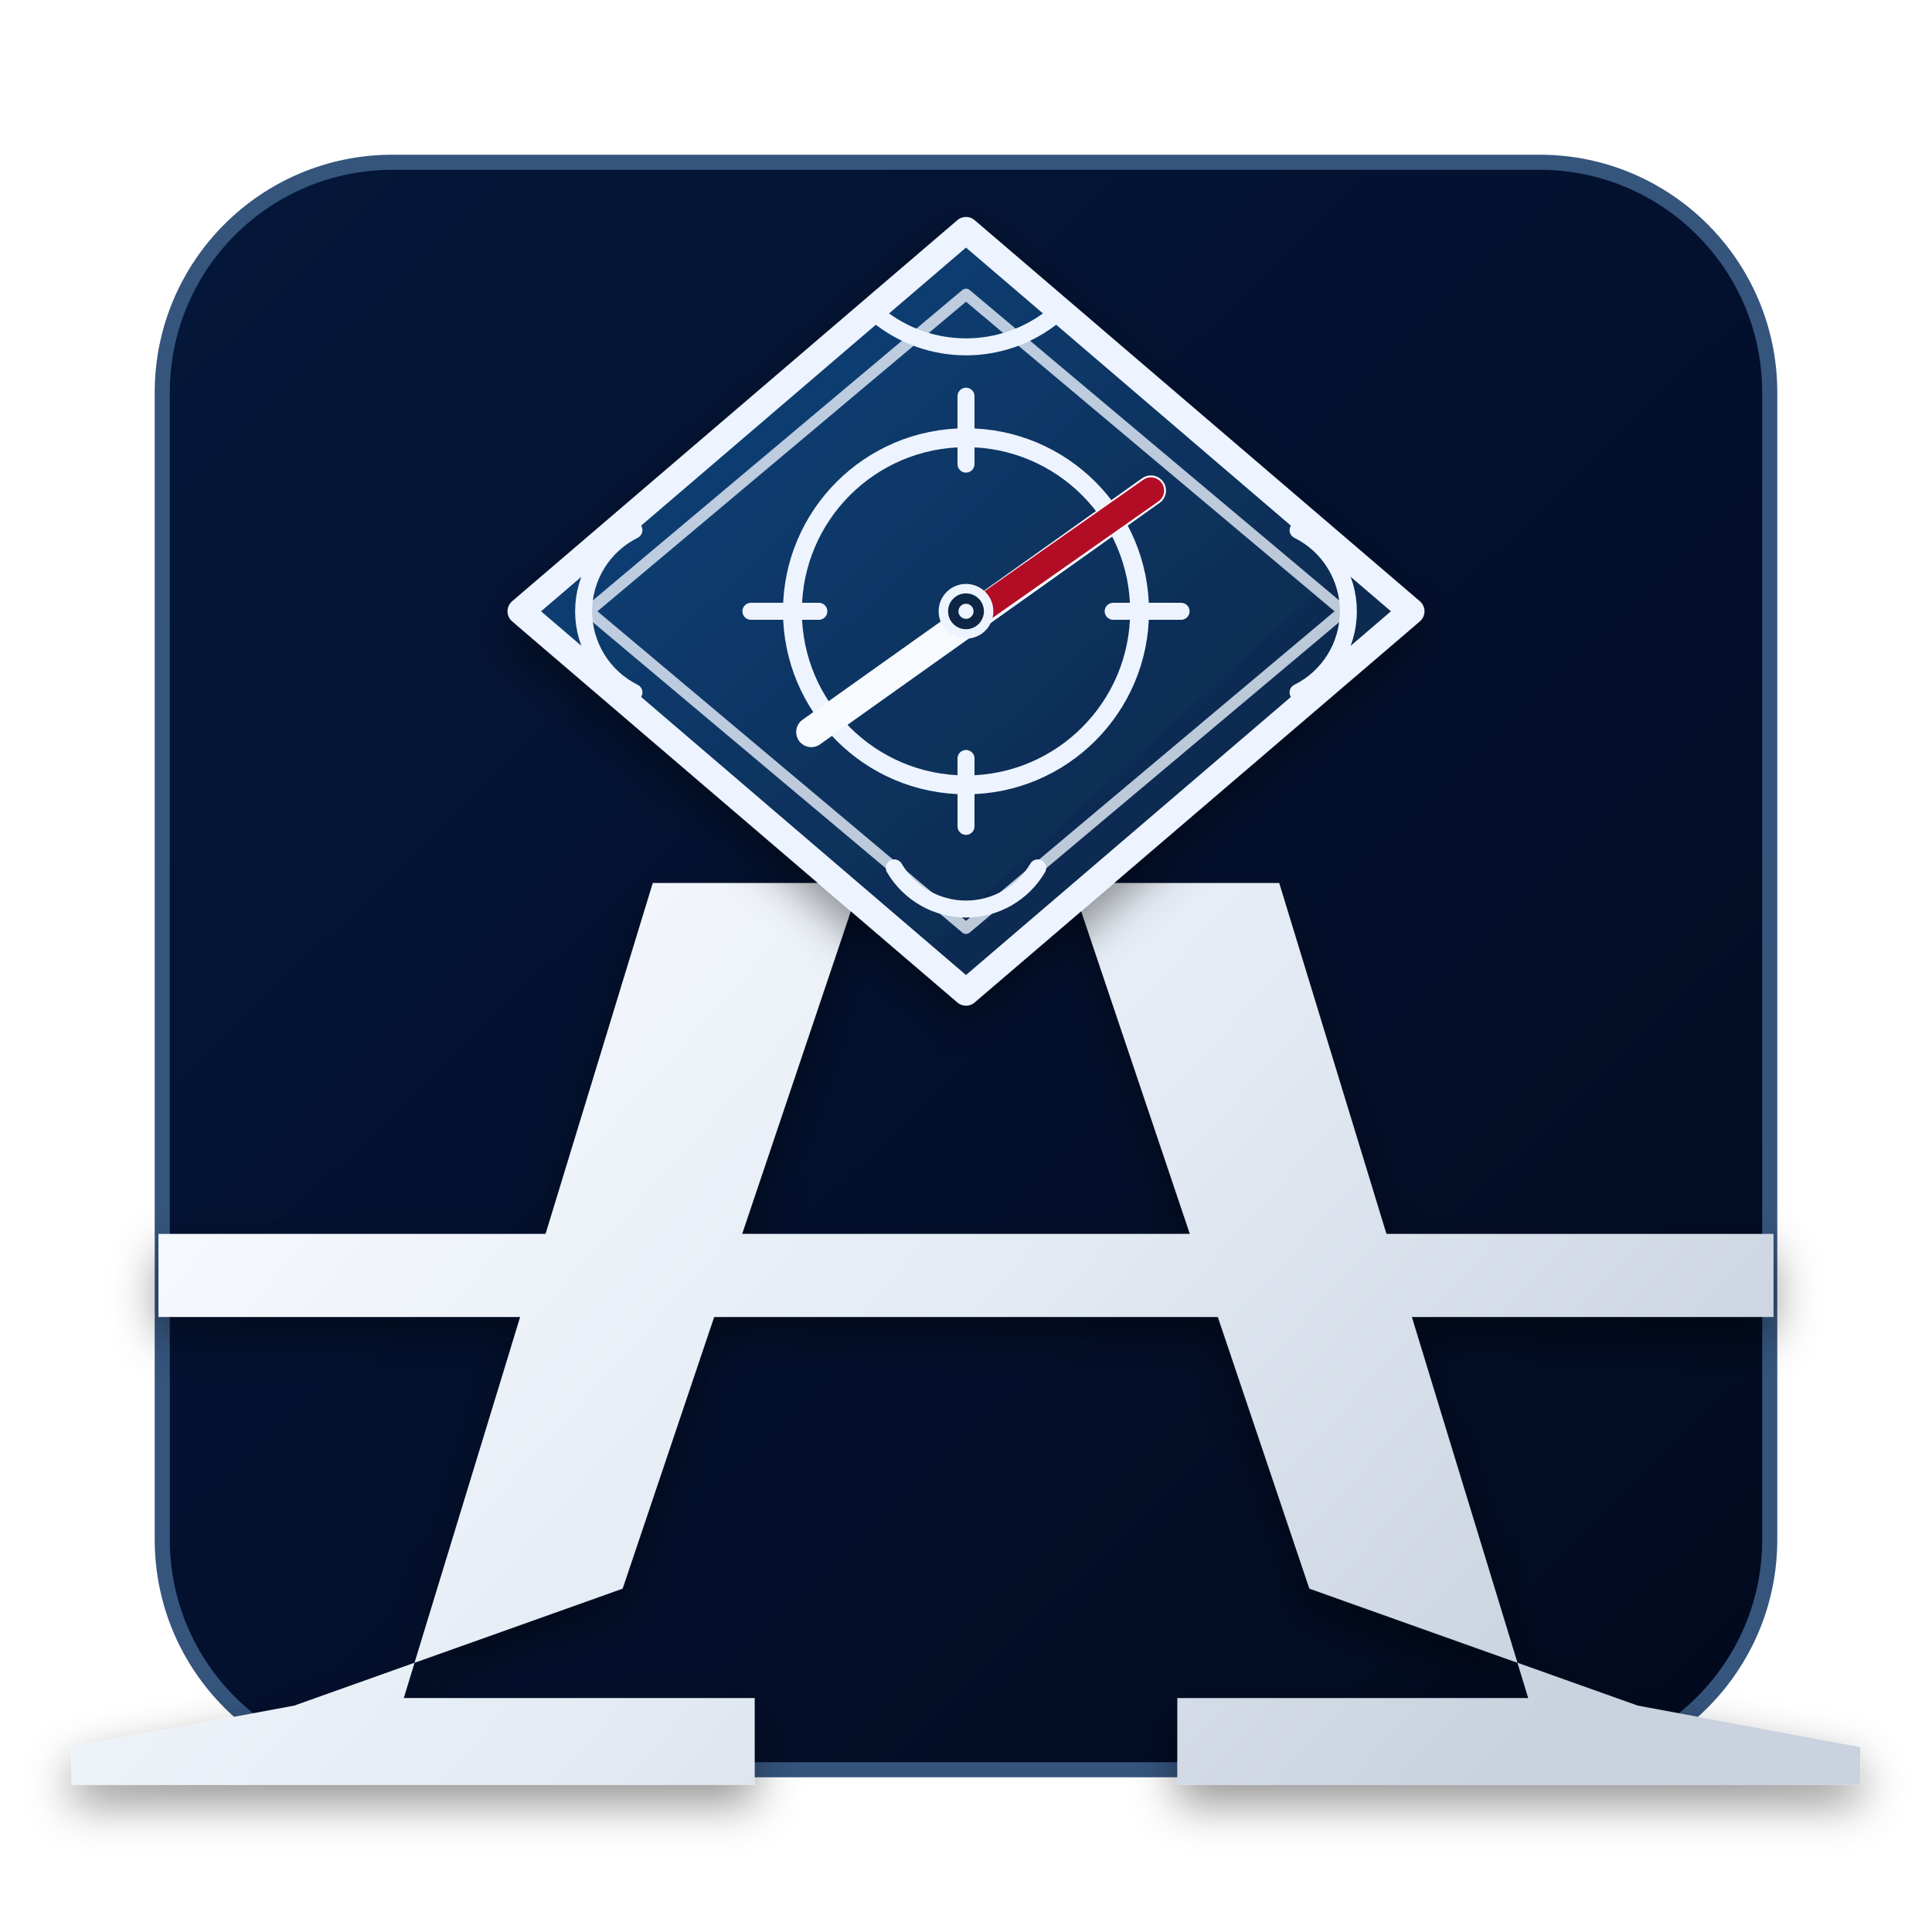
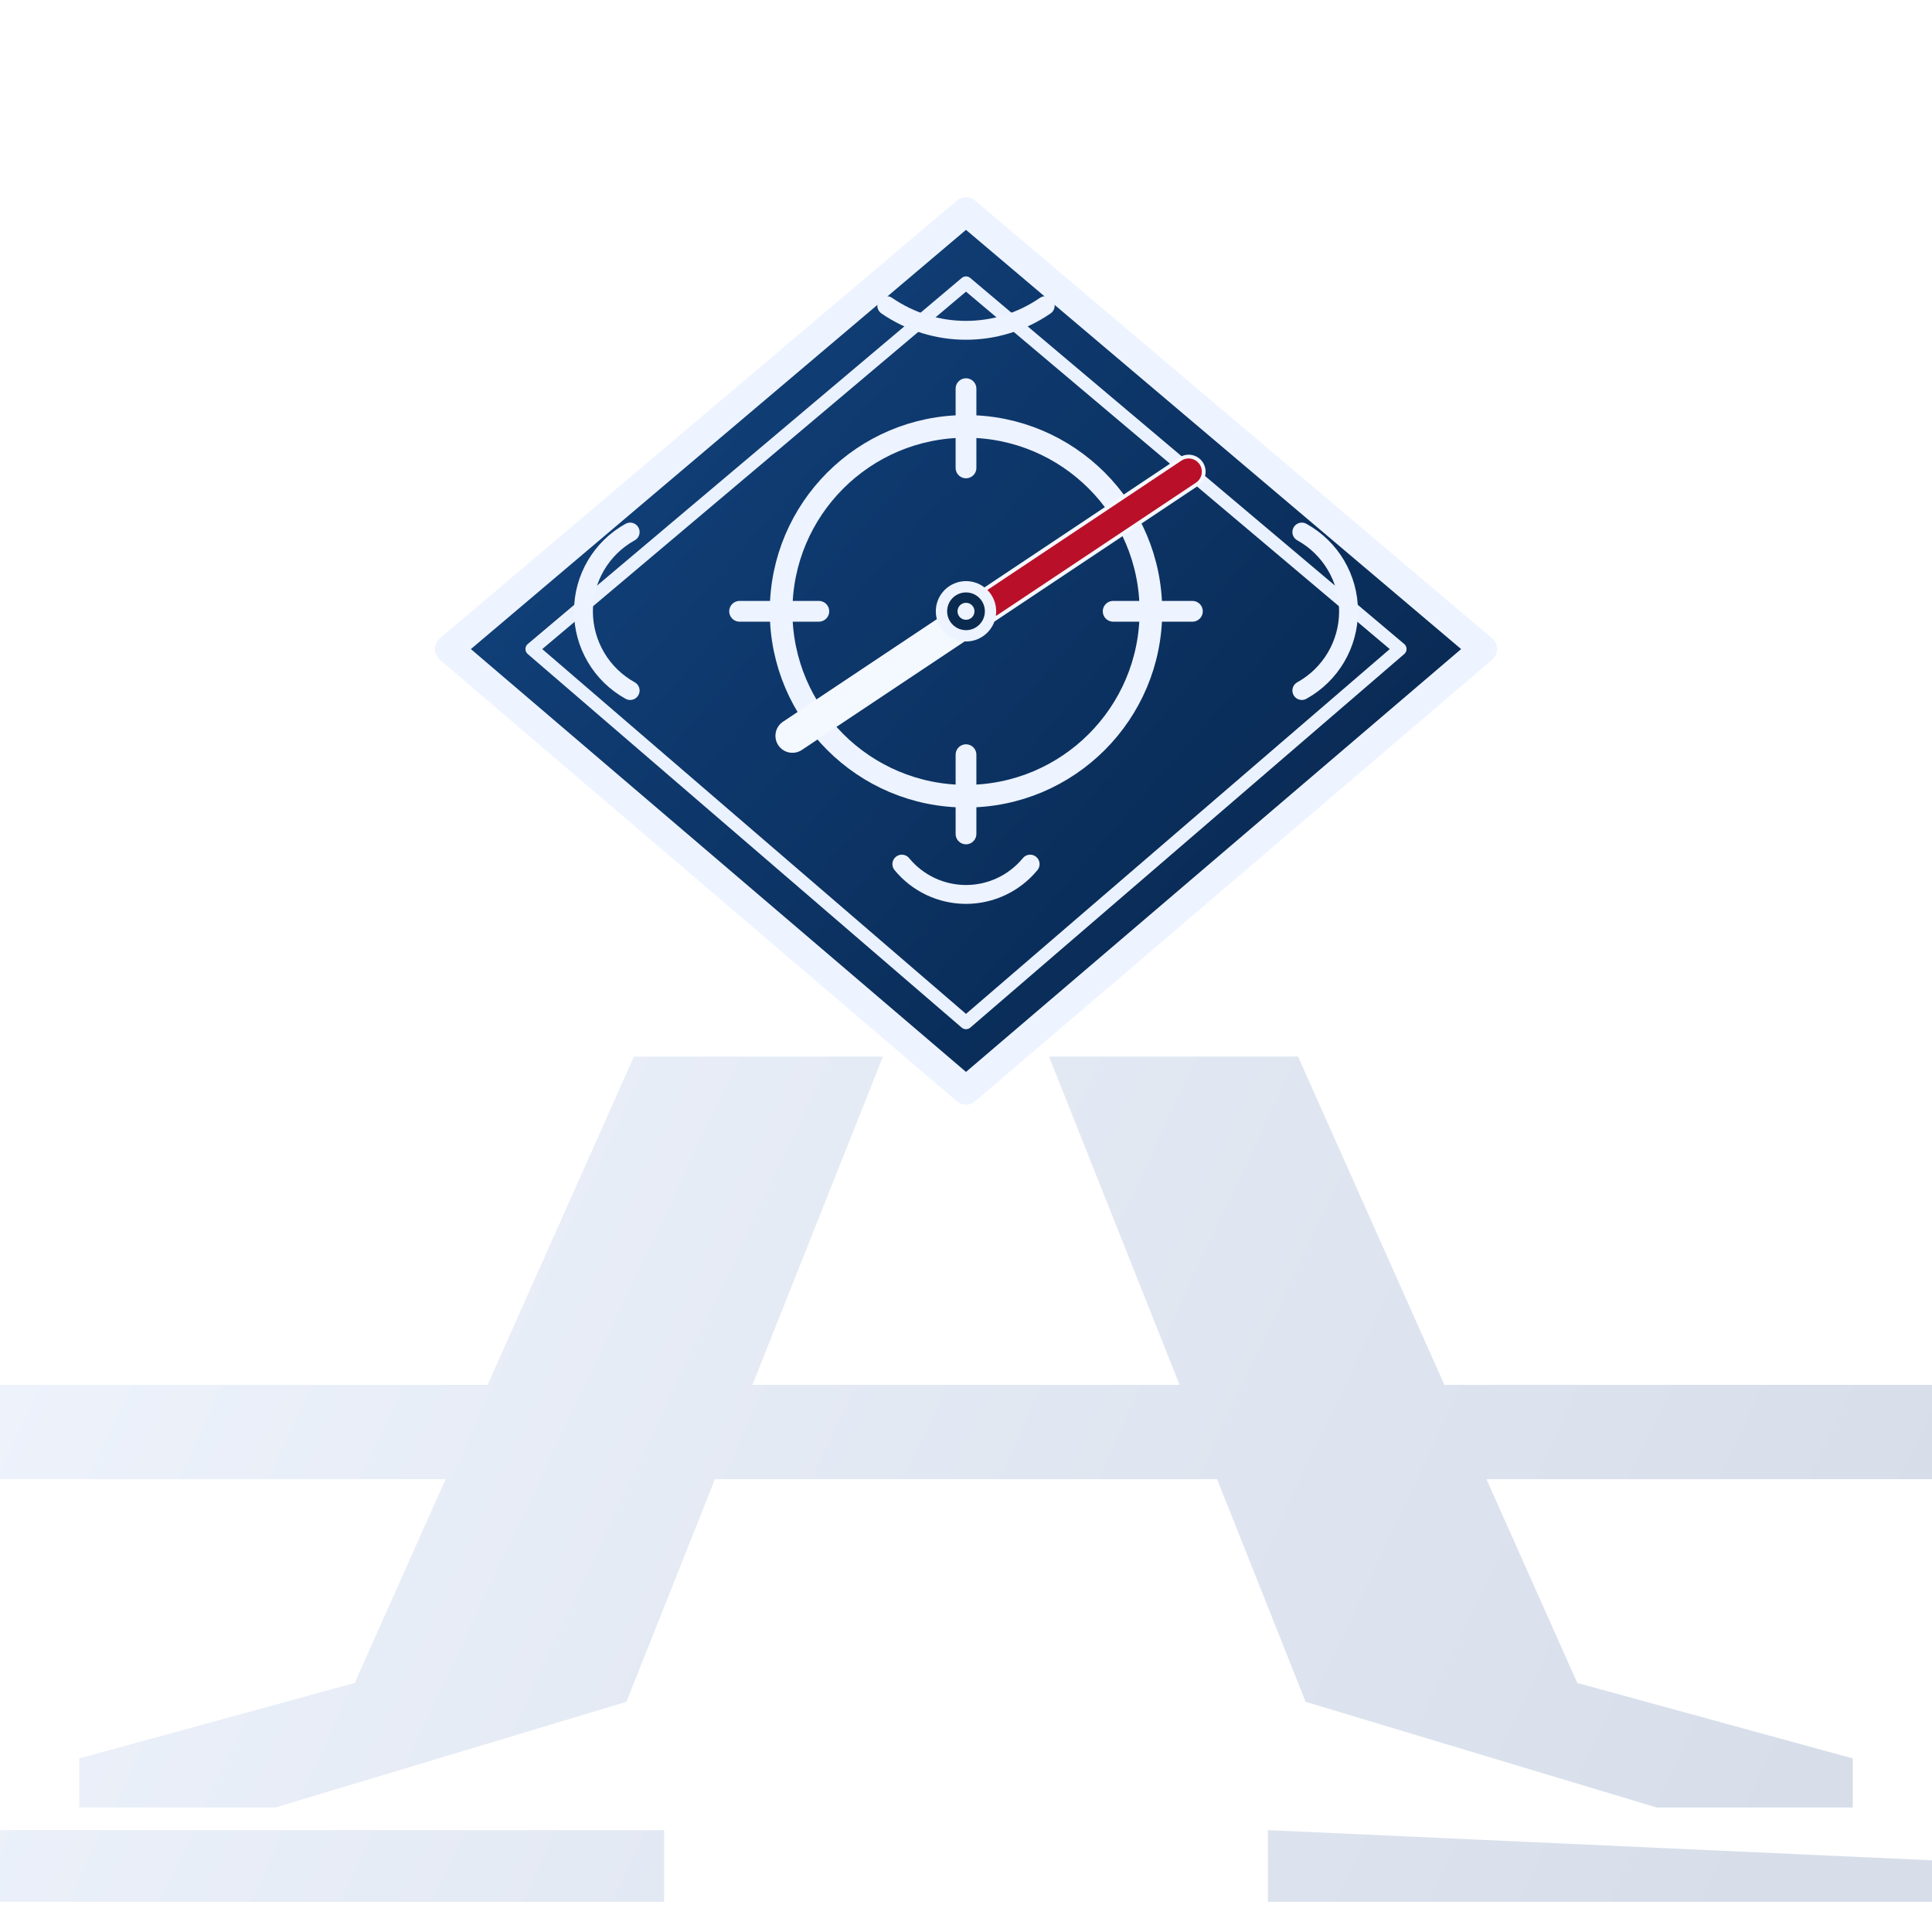
<svg xmlns="http://www.w3.org/2000/svg" width="1024" height="1024" viewBox="0 0 1024 1024" role="img" aria-labelledby="title desc">
  <defs>
-     <linearGradient id="bg" x1="120" y1="120" x2="900" y2="930" gradientUnits="userSpaceOnUse">
-       <stop offset="0" stop-color="#041738" />
-       <stop offset="0.55" stop-color="#03102d" />
-       <stop offset="1" stop-color="#020a1e" />
+     <linearGradient id="metal" x1="80" y1="560" x2="944" y2="968" gradientUnits="userSpaceOnUse">
+       <stop offset="0" stop-color="#edf2fb" />
+       <stop offset="1" stop-color="#d7deea" />
    </linearGradient>
-     <linearGradient id="metal" x1="210" y1="420" x2="790" y2="940" gradientUnits="userSpaceOnUse">
-       <stop offset="0" stop-color="#f9fbff" />
-       <stop offset="0.52" stop-color="#e4ebf4" />
-       <stop offset="1" stop-color="#cad2df" />
+     <linearGradient id="fieldBlue" x1="258" y1="118" x2="768" y2="564" gradientUnits="userSpaceOnUse">
+       <stop offset="0" stop-color="#124582" />
+       <stop offset="1" stop-color="#07244a" />
    </linearGradient>
-     <linearGradient id="diamondBlue" x1="380" y1="150" x2="700" y2="500" gradientUnits="userSpaceOnUse">
-       <stop offset="0" stop-color="#124178" />
-       <stop offset="1" stop-color="#072445" />
-     </linearGradient>
-     <filter id="shadow" x="-25%" y="-25%" width="160%" height="160%">
-       <feDropShadow dx="0" dy="10" stdDeviation="12" flood-color="#000" flood-opacity="0.42" />
-     </filter>
  </defs>
-   <rect x="86" y="86" width="852" height="852" rx="122" fill="url(#bg)" stroke="#35557d" stroke-width="8" />
-   <g filter="url(#shadow)">
-     <path d="M346 468 L456 468 L330 842 L156 904 L38 926 L38 946 L400 946 L400 900 L214 900 Z" fill="url(#metal)" />
-     <path d="M568 468 L678 468 L810 900 L624 900 L624 946 L986 946 L986 926 L868 904 L694 842 Z" fill="url(#metal)" />
-     <rect x="84" y="654" width="856" height="44" fill="url(#metal)" />
+   <g>
+     <path d="M336 560 L468 560 L332 902 L146 958 L42 958 L42 932 L188 892 Z" fill="url(#metal)" />
+     <path d="M556 560 L688 560 L836 892 L982 932 L982 958 L878 958 L692 902 Z" fill="url(#metal)" />
+     <rect x="0" y="734" width="1024" height="50" fill="url(#metal)" />
+     <path d="M0 970 L352 970 L352 1008 L0 1008 Z" fill="url(#metal)" />
+     <path d="M672 970 L1024 986 L1024 1008 L672 1008 Z" fill="url(#metal)" />
  </g>
-   <g filter="url(#shadow)">
-     <path d="M512 122 L748 324 L512 526 L276 324 Z" fill="url(#diamondBlue)" stroke="#eef4ff" stroke-width="14" stroke-linejoin="round" />
-     <path d="M512 156 L712 324 L512 492 L312 324 Z" fill="none" stroke="#edf4ff" stroke-opacity="0.78" stroke-width="6" stroke-linejoin="round" />
-     <path d="M465 167 A74 74 0 0 0 559 167" fill="none" stroke="#edf4ff" stroke-width="9" stroke-linecap="round" />
-     <path d="M336 281 A48 48 0 0 0 336 367" fill="none" stroke="#edf4ff" stroke-width="9" stroke-linecap="round" />
-     <path d="M688 281 A48 48 0 0 1 688 367" fill="none" stroke="#edf4ff" stroke-width="9" stroke-linecap="round" />
-     <path d="M474 460 A44 44 0 0 0 550 460" fill="none" stroke="#edf4ff" stroke-width="9" stroke-linecap="round" />
-     <circle cx="512" cy="324" r="92" fill="none" stroke="#edf4ff" stroke-width="10" />
-     <line x1="512" y1="210" x2="512" y2="246" stroke="#edf4ff" stroke-width="9" stroke-linecap="round" />
-     <line x1="512" y1="402" x2="512" y2="438" stroke="#edf4ff" stroke-width="9" stroke-linecap="round" />
-     <line x1="398" y1="324" x2="434" y2="324" stroke="#edf4ff" stroke-width="9" stroke-linecap="round" />
-     <line x1="590" y1="324" x2="626" y2="324" stroke="#edf4ff" stroke-width="9" stroke-linecap="round" />
-     <line x1="430" y1="388" x2="610" y2="260" stroke="#f7fbff" stroke-width="16" stroke-linecap="round" />
-     <line x1="516" y1="326" x2="610" y2="260" stroke="#b30f27" stroke-width="14" stroke-linecap="round" />
-     <circle cx="512" cy="324" r="12" fill="#082545" stroke="#eef4ff" stroke-width="5" />
-     <circle cx="512" cy="324" r="4" fill="#eef4ff" />
+   <g>
+     <path d="M512 112 L786 344 L512 578 L238 344 Z" fill="url(#fieldBlue)" stroke="#eef4ff" stroke-width="15" stroke-linejoin="round" />
+     <path d="M512 150 L742 344 L512 542 L282 344 Z" fill="none" stroke="#ebf2ff" stroke-width="7" stroke-linejoin="round" />
+     <path d="M470 162 A74 74 0 0 0 554 162" fill="none" stroke="#edf3ff" stroke-width="10" stroke-linecap="round" />
+     <path d="M334 282 A48 48 0 0 0 334 366" fill="none" stroke="#edf3ff" stroke-width="10" stroke-linecap="round" />
+     <path d="M690 282 A48 48 0 0 1 690 366" fill="none" stroke="#edf3ff" stroke-width="10" stroke-linecap="round" />
+     <path d="M478 458 A44 44 0 0 0 546 458" fill="none" stroke="#edf3ff" stroke-width="10" stroke-linecap="round" />
+     <circle cx="512" cy="324" r="98" fill="none" stroke="#edf3ff" stroke-width="12" />
+     <line x1="512" y1="206" x2="512" y2="248" stroke="#edf3ff" stroke-width="11" stroke-linecap="round" />
+     <line x1="512" y1="400" x2="512" y2="442" stroke="#edf3ff" stroke-width="11" stroke-linecap="round" />
+     <line x1="392" y1="324" x2="434" y2="324" stroke="#edf3ff" stroke-width="11" stroke-linecap="round" />
+     <line x1="590" y1="324" x2="632" y2="324" stroke="#edf3ff" stroke-width="11" stroke-linecap="round" />
+     <line x1="420" y1="390" x2="630" y2="250" stroke="#f4f8ff" stroke-width="18" stroke-linecap="round" />
+     <line x1="525" y1="320" x2="630" y2="250" stroke="#b90f29" stroke-width="14" stroke-linecap="round" />
+     <circle cx="512" cy="324" r="13" fill="#0a2a4f" stroke="#edf3ff" stroke-width="6" />
+     <circle cx="512" cy="324" r="4.5" fill="#edf3ff" />
  </g>
</svg>
